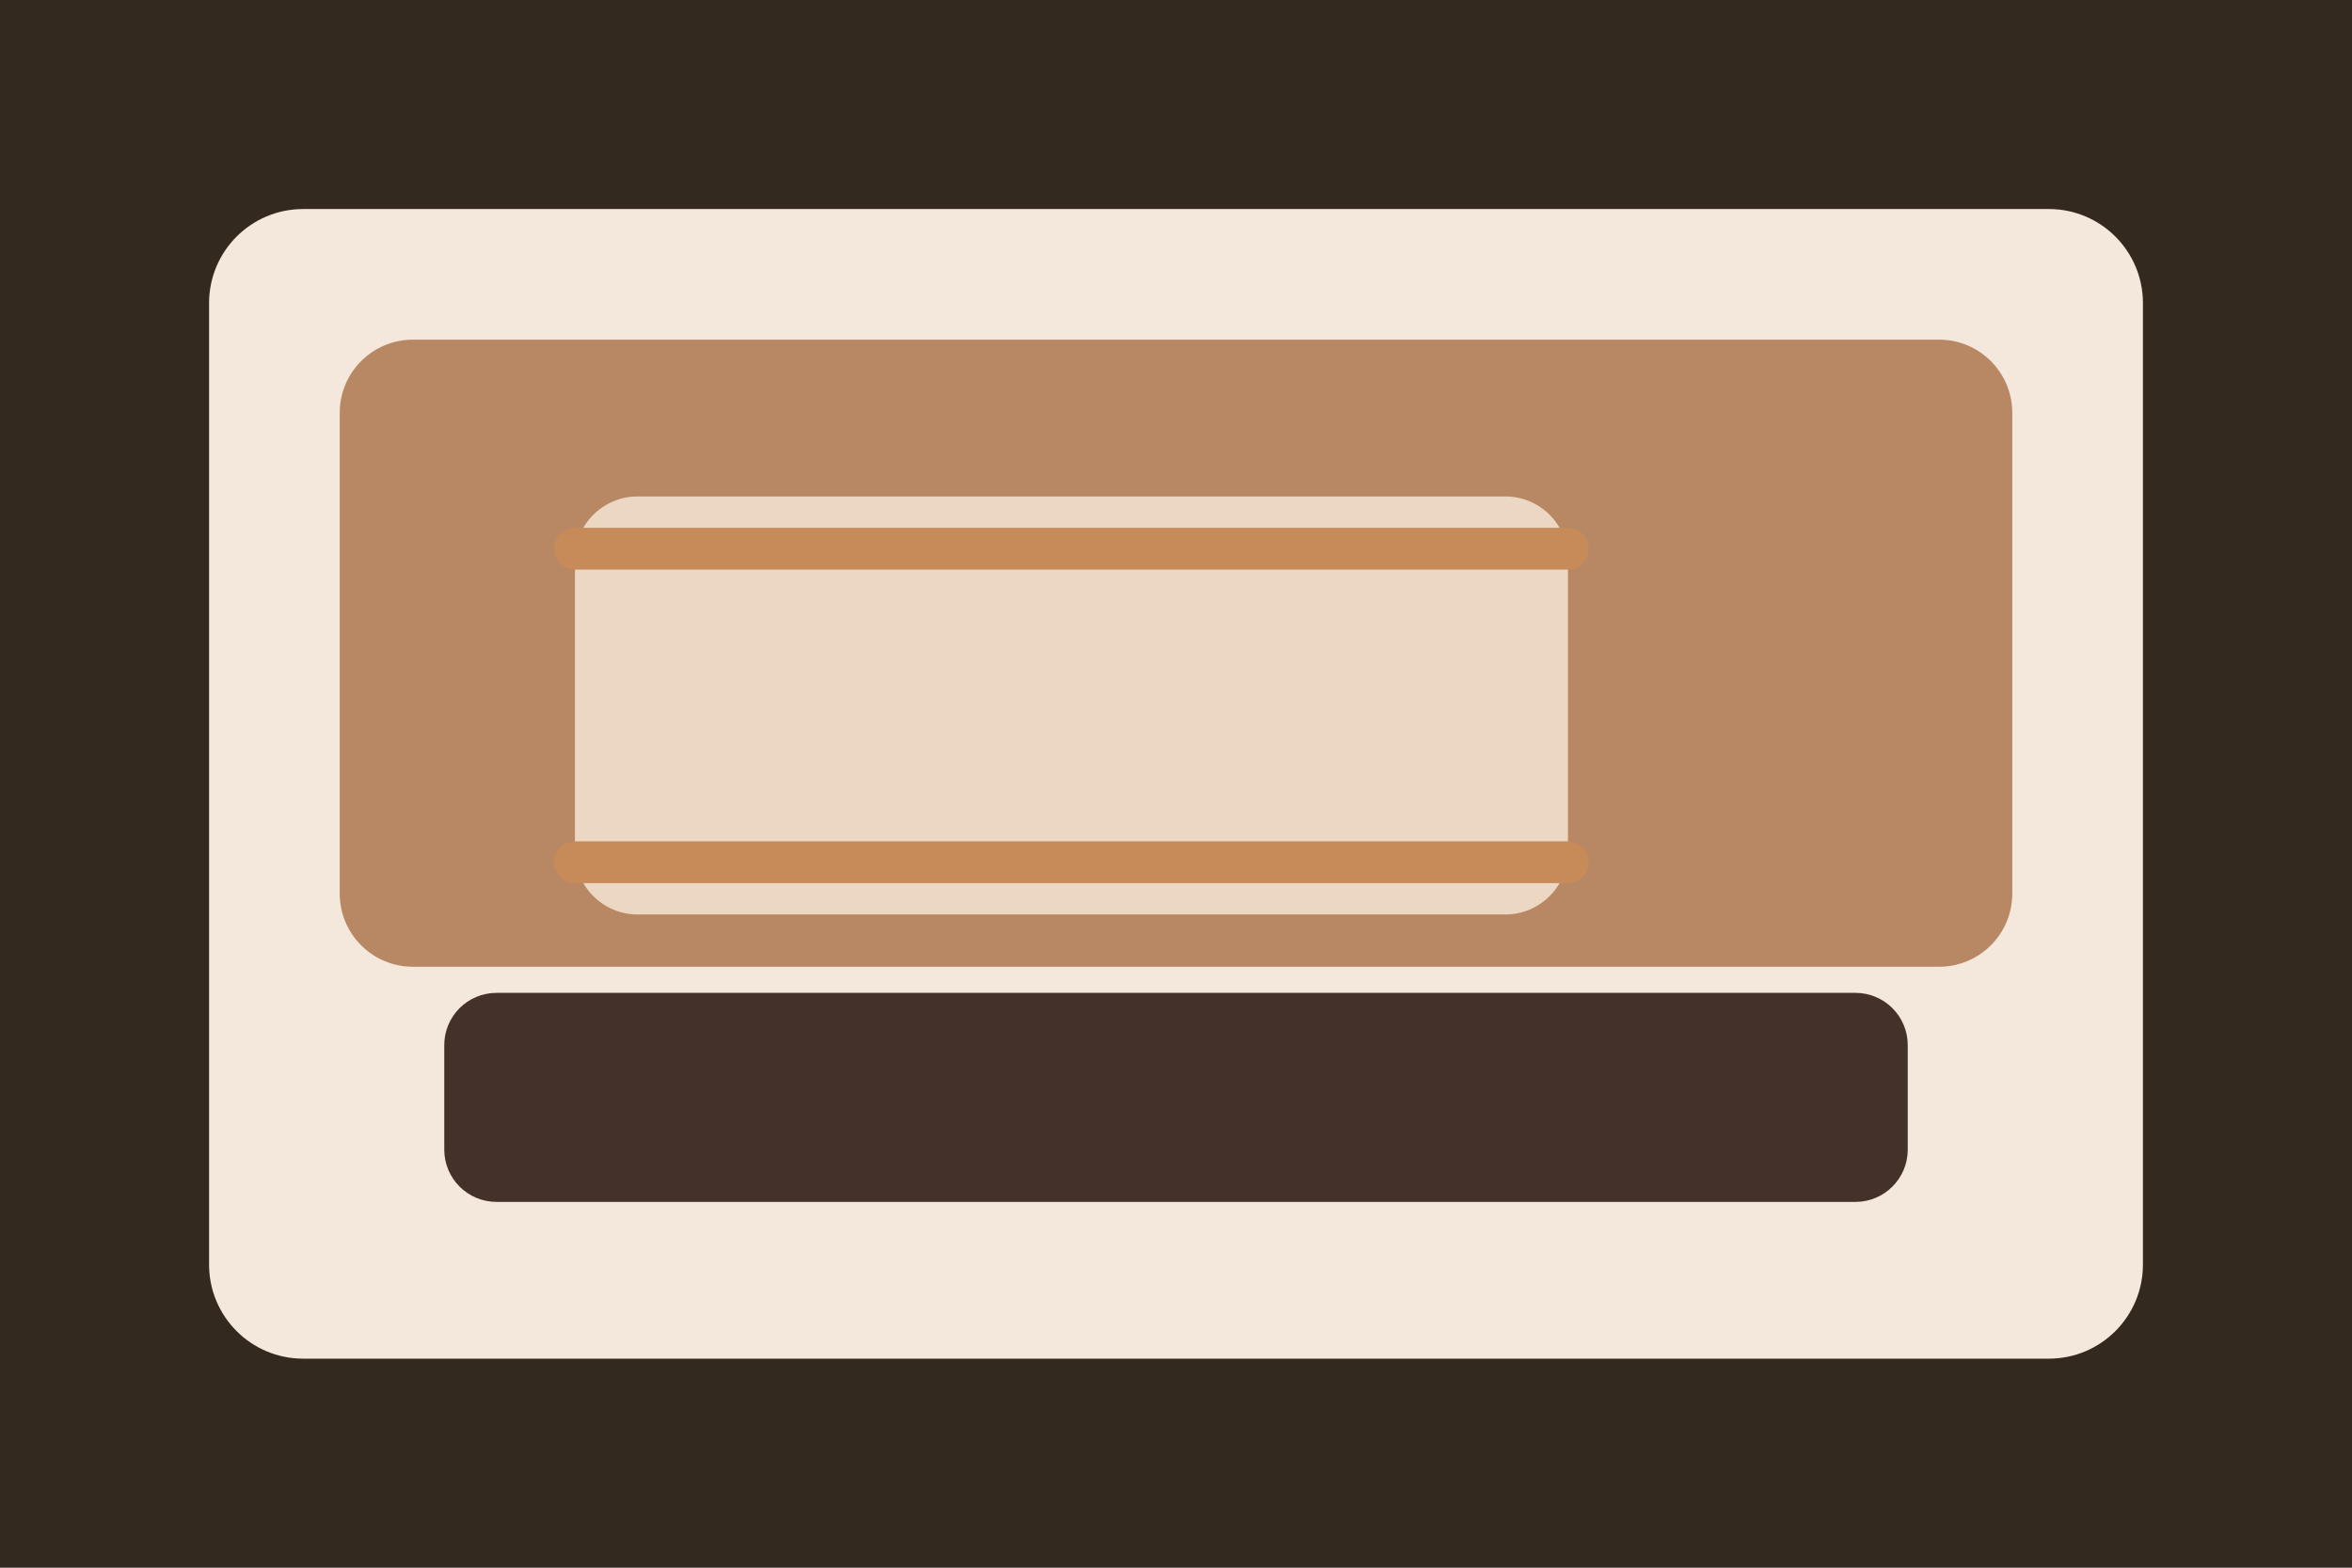
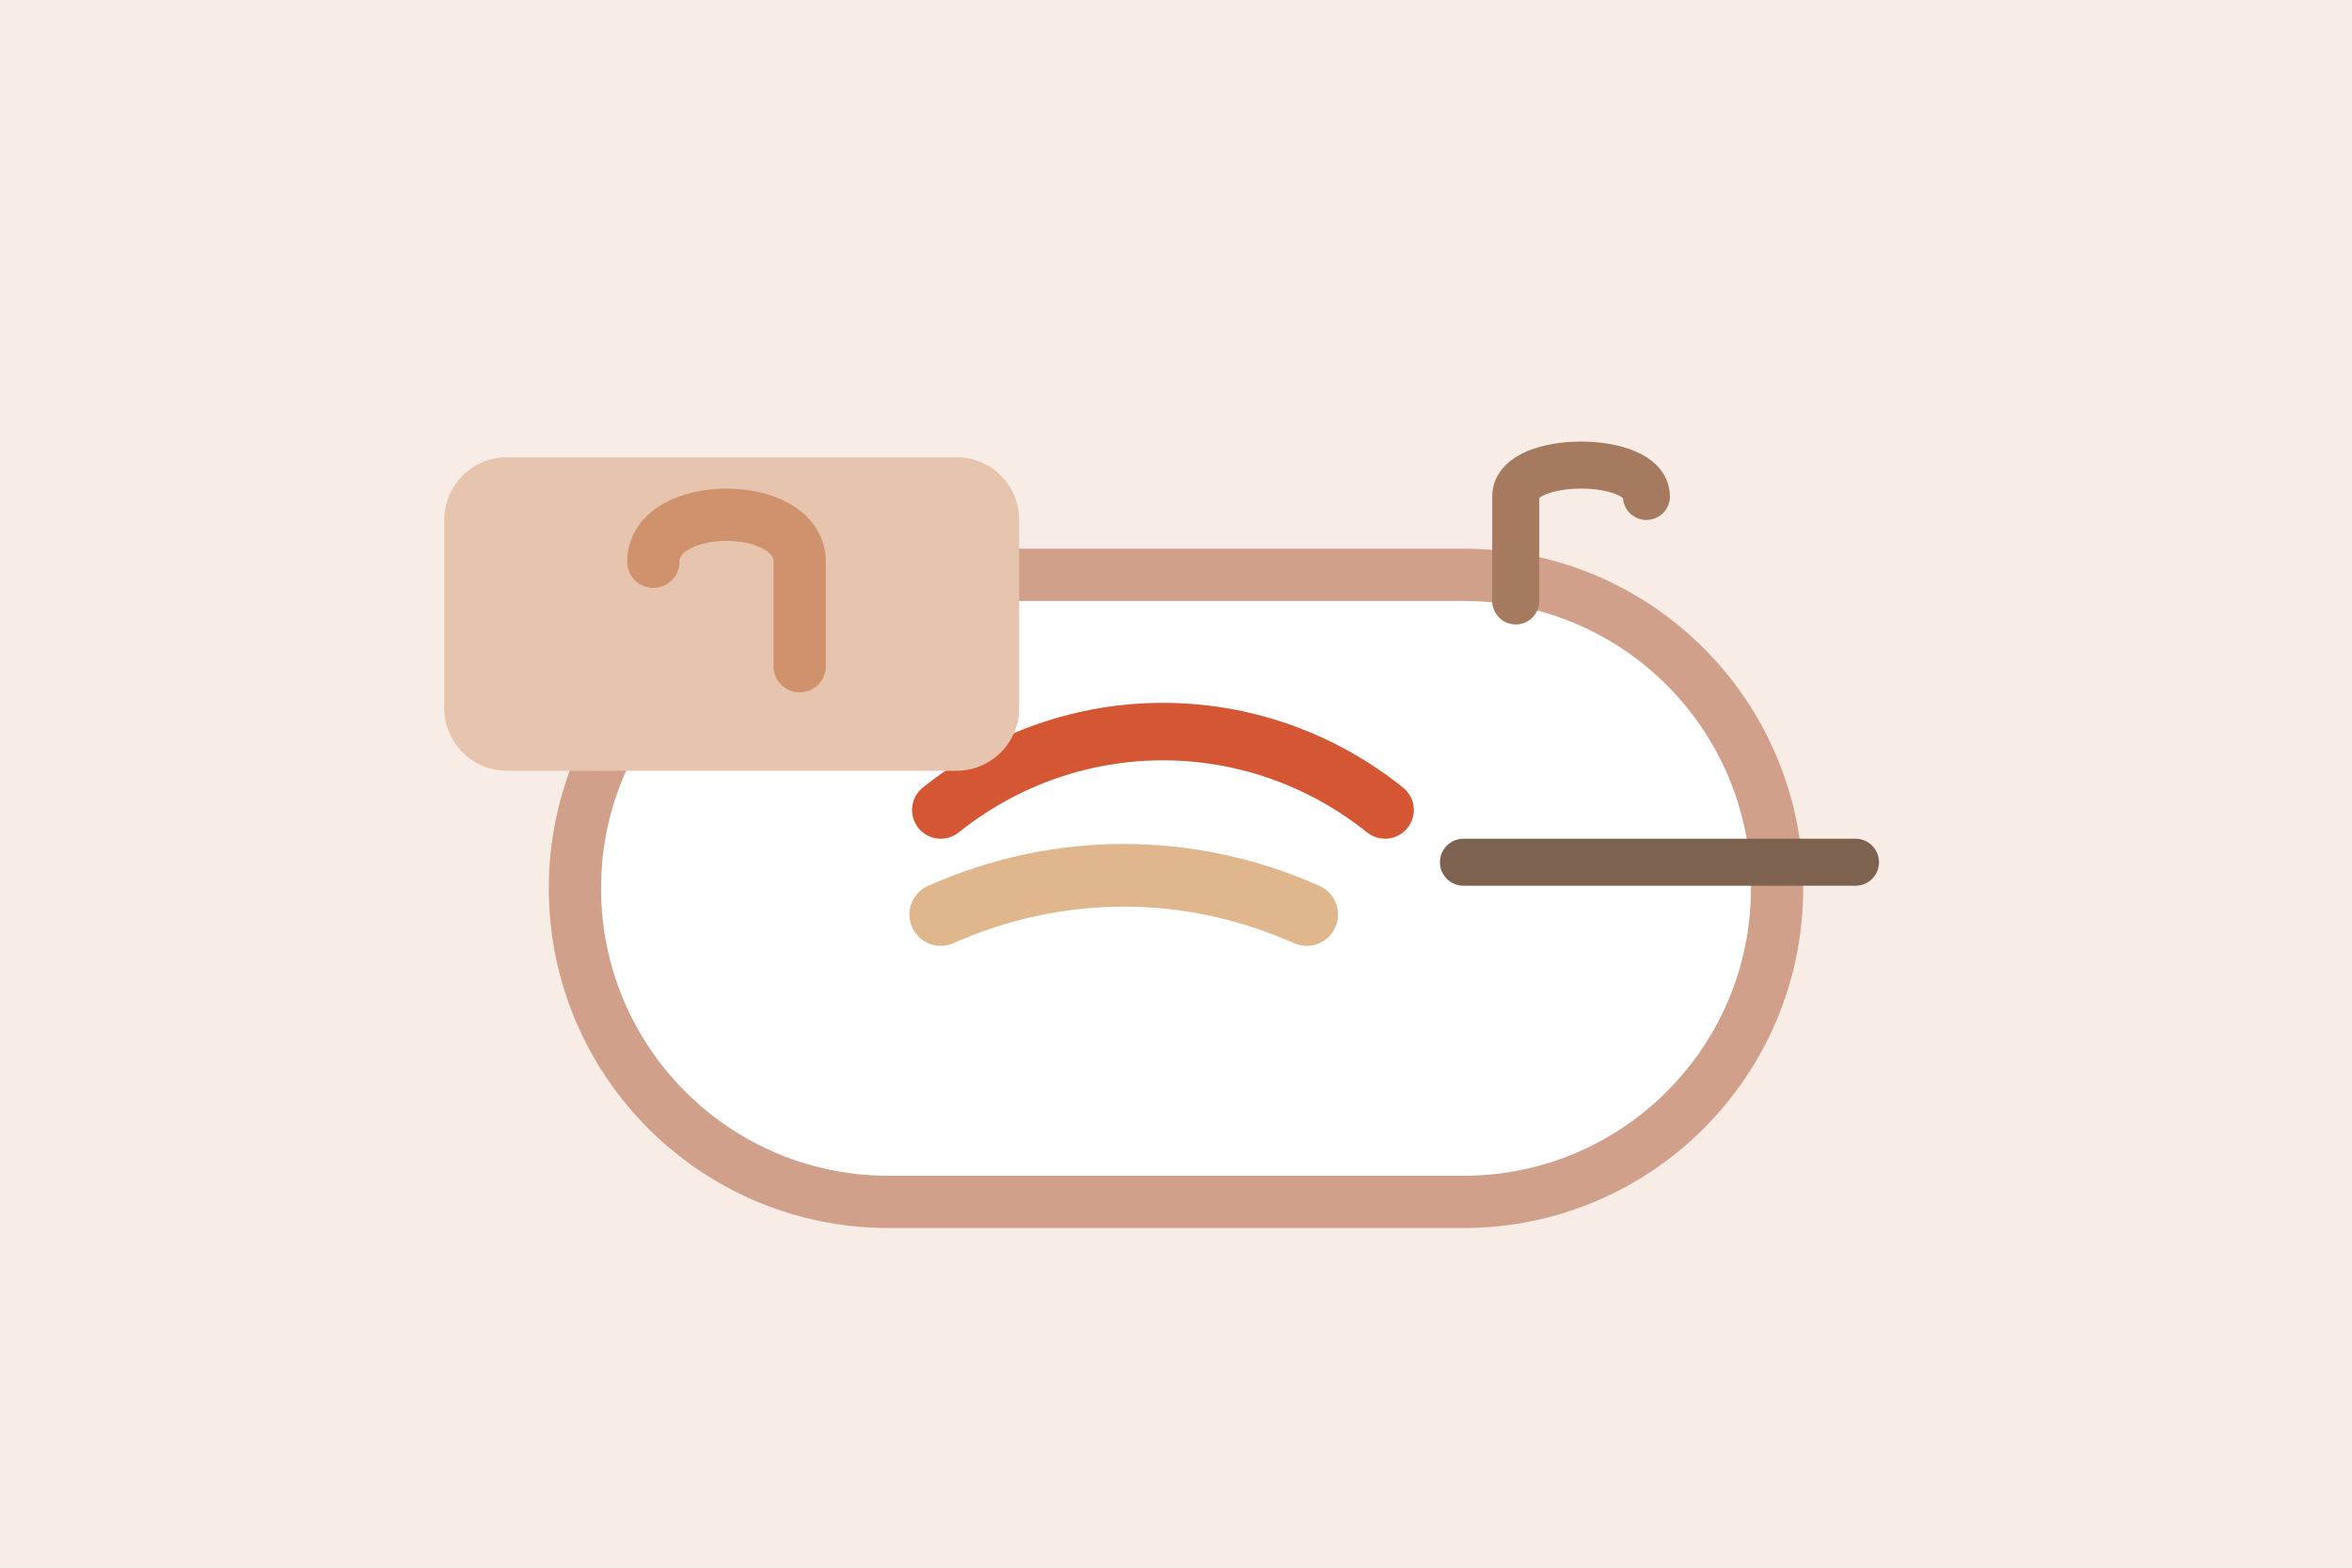
<svg xmlns="http://www.w3.org/2000/svg" viewBox="0 0 900 600">
-   <rect width="900" height="600" fill="#34291f" />
-   <rect x="80" y="80" width="740" height="440" rx="36" fill="#f4e7db" />
-   <rect x="130" y="130" width="640" height="240" rx="28" fill="#b88763" />
-   <rect x="220" y="190" width="380" height="160" rx="24" fill="#ecd7c2" />
-   <path d="M220 210h380" stroke="#c78a59" stroke-width="16" stroke-linecap="round" />
-   <path d="M220 330h380" stroke="#c78a59" stroke-width="16" stroke-linecap="round" />
-   <rect x="170" y="380" width="560" height="80" rx="20" fill="#43312a" />
+   <rect width="900" height="600" fill="#f7ede6" />
+   <rect x="220" y="220" width="460" height="240" rx="120" fill="#ffffff" stroke="#d0a08a" stroke-width="20" />
+   <path d="M360 310c50-40 120-40 170 0" fill="none" stroke="#d45633" stroke-width="22" stroke-linecap="round" />
+   <path d="M360 350c45-20 95-20 140 0" fill="none" stroke="#e0b68d" stroke-width="24" stroke-linecap="round" />
+   <rect x="170" y="175" width="220" height="120" rx="24" fill="#e6c4ad" />
+   <path d="M250 215c0-24 56-24 56 0v40" fill="none" stroke="#d0916d" stroke-width="20" stroke-linecap="round" />
+   <path d="M630 190c0-16-50-16-50 0v40" fill="none" stroke="#a57a5e" stroke-width="18" stroke-linecap="round" />
+   <path d="M560 330h150" stroke="#7c624f" stroke-width="18" stroke-linecap="round" />
</svg>
